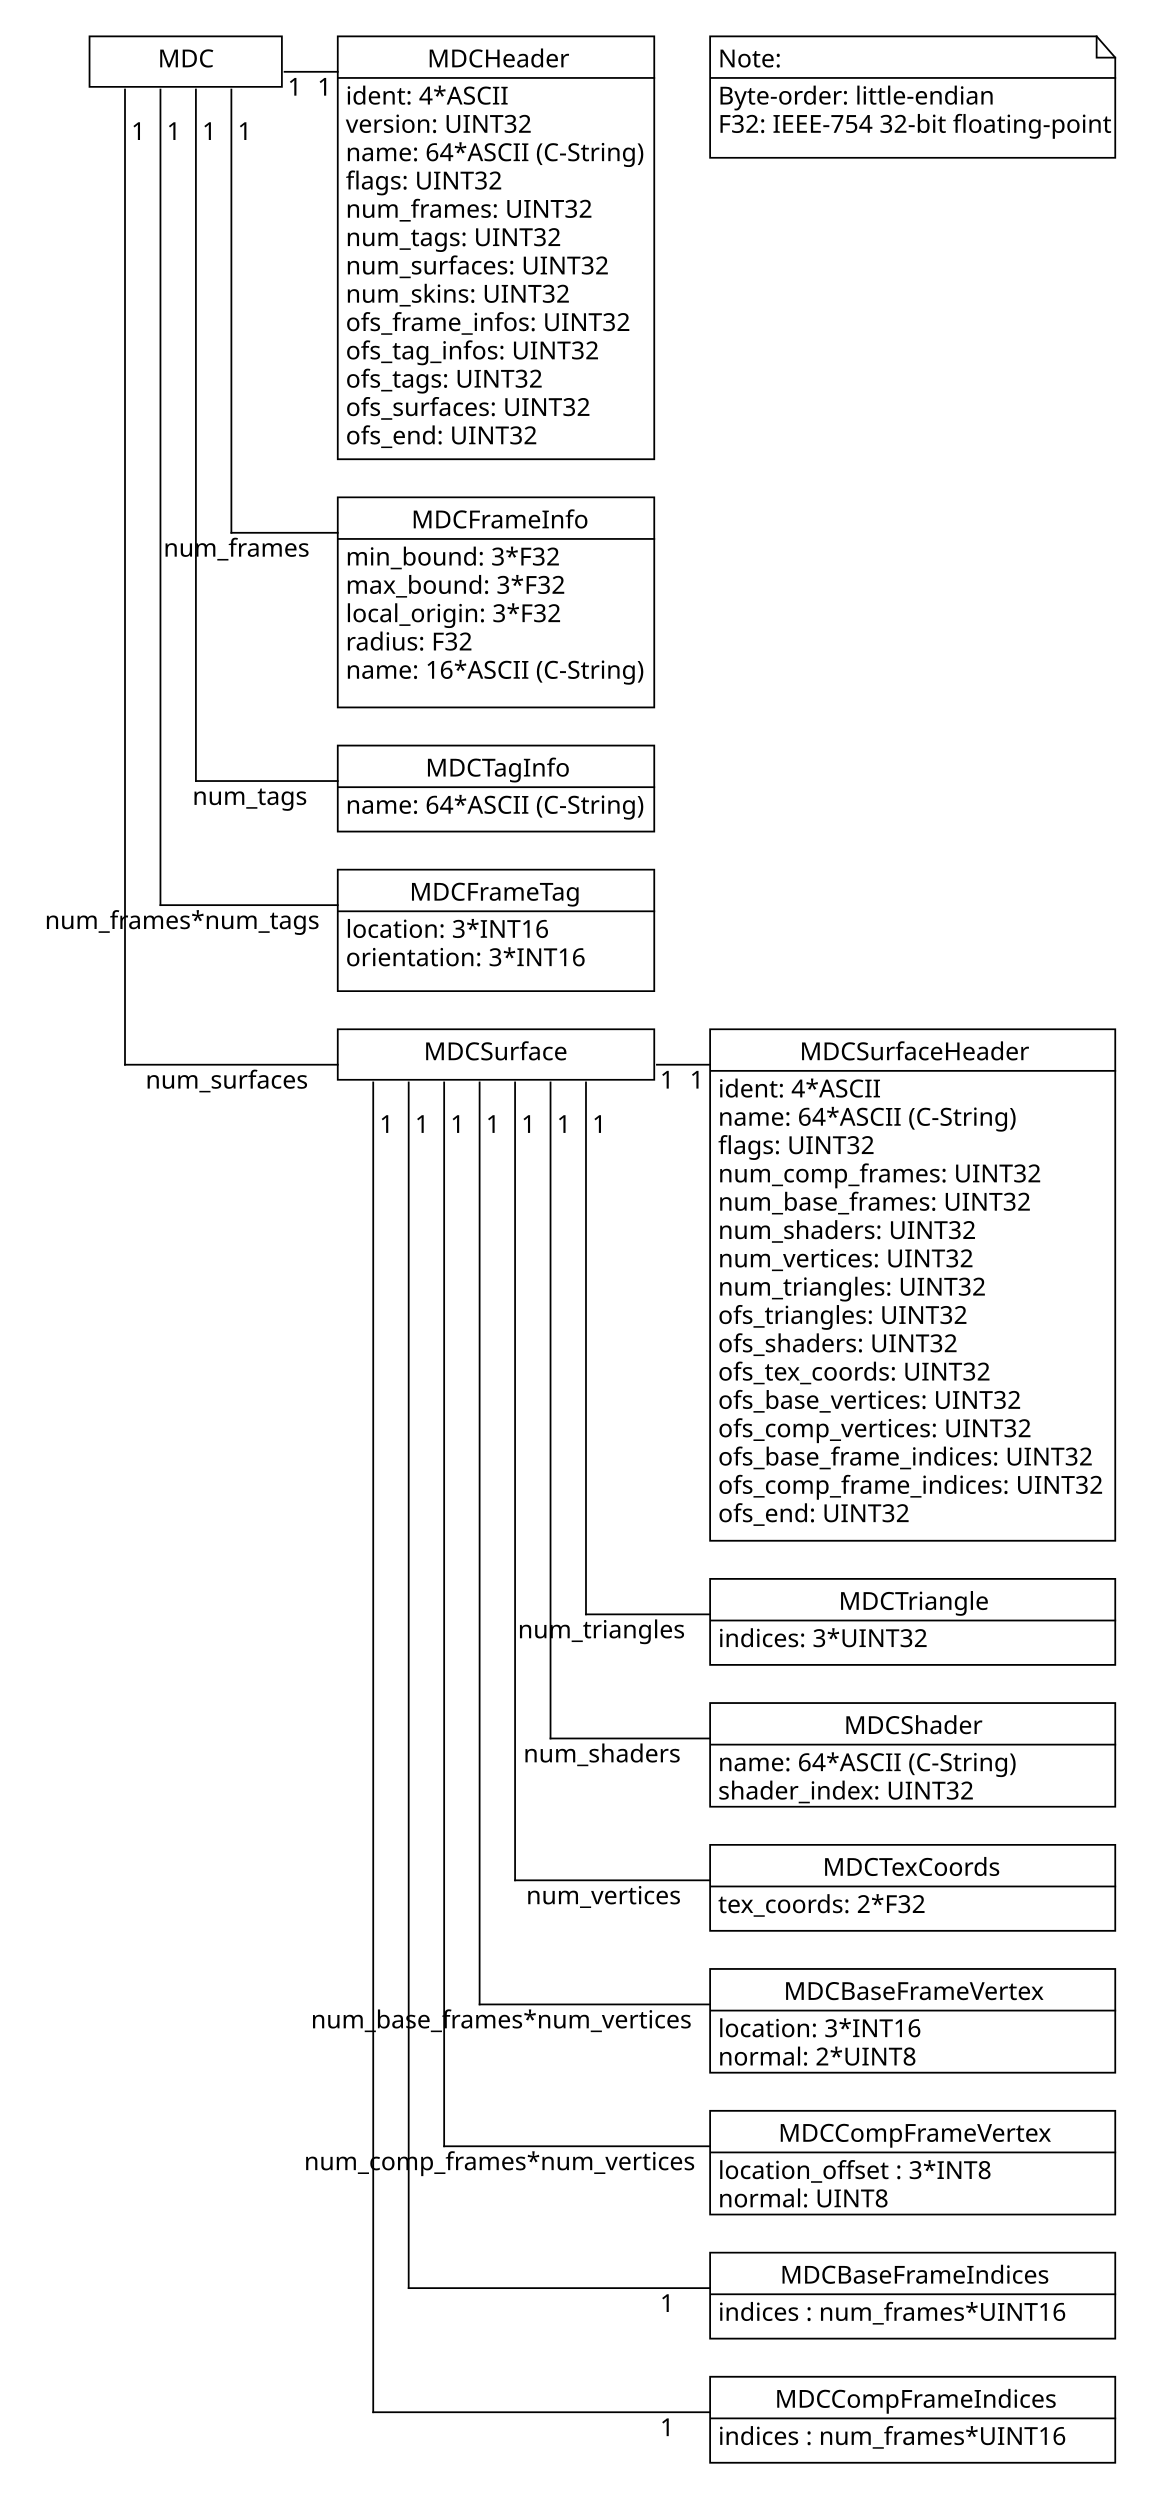
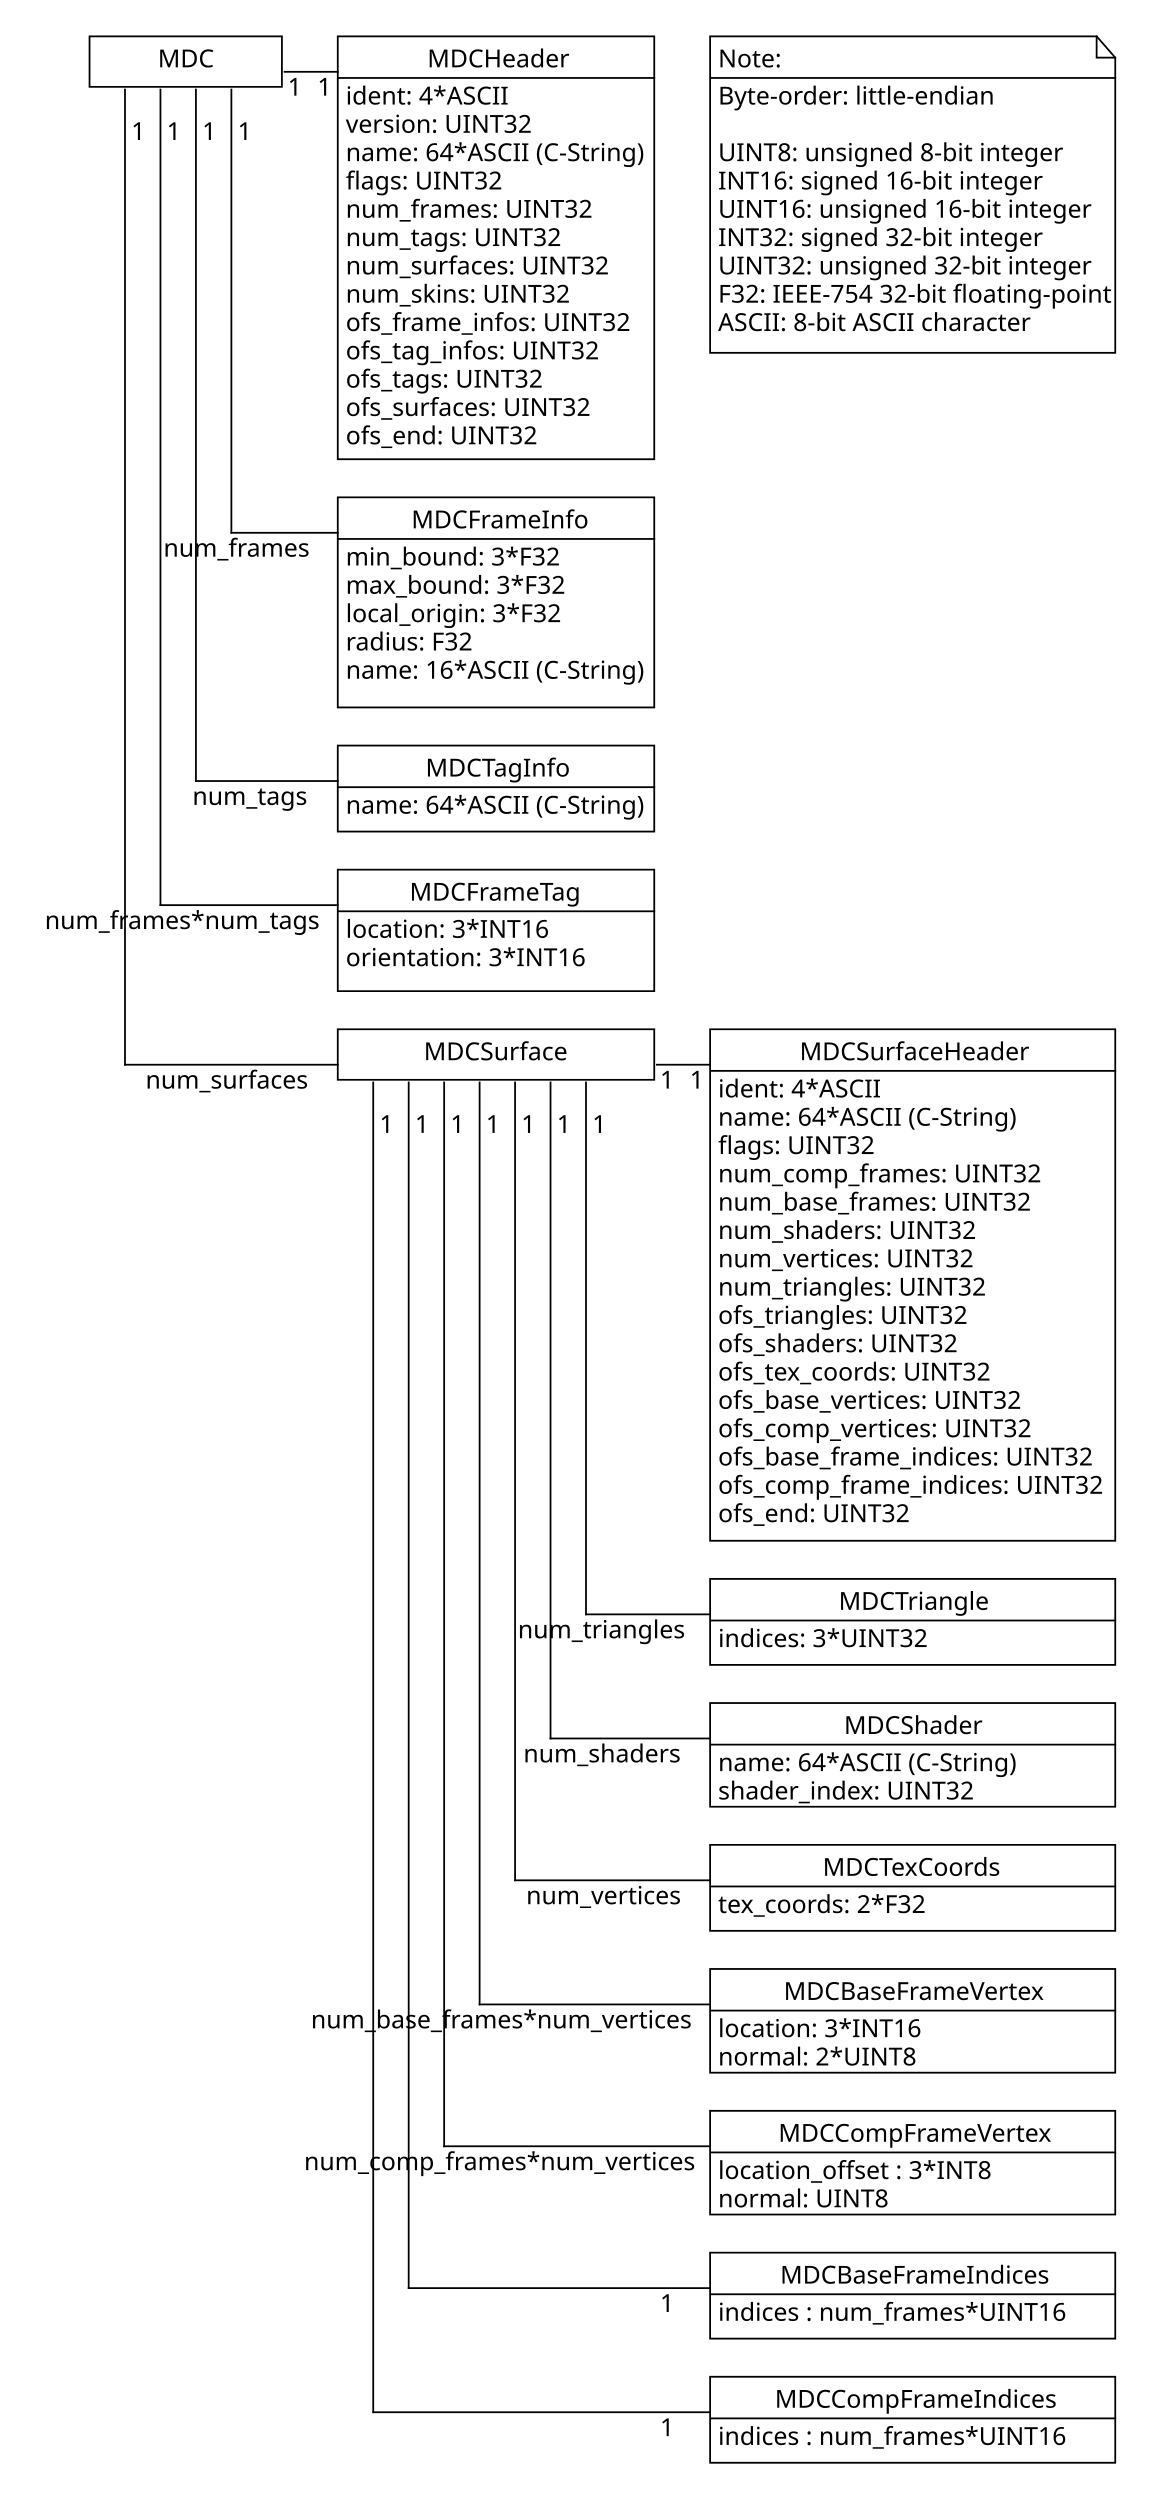
- <svg xmlns="http://www.w3.org/2000/svg" fill-opacity="1" color-rendering="auto" color-interpolation="auto" text-rendering="auto" stroke="black" stroke-linecap="square" width="650" stroke-miterlimit="10" shape-rendering="auto" stroke-opacity="1" fill="black" stroke-dasharray="none" font-weight="normal" stroke-width="1" viewBox="500 -20 650 1410" height="1410" font-family="'Dialog'" font-style="normal" stroke-linejoin="miter" font-size="12px" stroke-dashoffset="0" image-rendering="auto">
+ <svg xmlns="http://www.w3.org/2000/svg" fill-opacity="1" color-rendering="auto" color-interpolation="auto" text-rendering="auto" stroke="black" stroke-linecap="square" width="650" stroke-miterlimit="10" shape-rendering="auto" stroke-opacity="1" fill="black" stroke-dasharray="none" font-weight="normal" stroke-width="1" viewBox="500 -10 650 1410" height="1410" font-family="'Dialog'" font-style="normal" stroke-linejoin="miter" font-size="12px" stroke-dashoffset="0" image-rendering="auto">
  <defs id="genericDefs" />
  <g>
    <defs id="defs1">
      <clipPath clipPathUnits="userSpaceOnUse" id="clipPath1">
        <path d="M0 0 L2147483647 0 L2147483647 2147483647 L0 2147483647 L0 0 Z" />
      </clipPath>
      <clipPath clipPathUnits="userSpaceOnUse" id="clipPath2">
-         <path d="M0 0 L0 70 L230 70 L230 0 Z" />
+         <path d="M0 0 L0 180 L230 180 L230 0 Z" />
      </clipPath>
      <clipPath clipPathUnits="userSpaceOnUse" id="clipPath3">
        <path d="M0 0 L0 50 L230 50 L230 0 Z" />
      </clipPath>
      <clipPath clipPathUnits="userSpaceOnUse" id="clipPath4">
        <path d="M0 0 L0 60 L230 60 L230 0 Z" />
      </clipPath>
      <clipPath clipPathUnits="userSpaceOnUse" id="clipPath5">
        <path d="M0 0 L0 30 L180 30 L180 0 Z" />
      </clipPath>
      <clipPath clipPathUnits="userSpaceOnUse" id="clipPath6">
        <path d="M0 0 L0 70 L180 70 L180 0 Z" />
      </clipPath>
      <clipPath clipPathUnits="userSpaceOnUse" id="clipPath7">
        <path d="M0 0 L0 50 L180 50 L180 0 Z" />
      </clipPath>
      <clipPath clipPathUnits="userSpaceOnUse" id="clipPath8">
        <path d="M0 0 L0 120 L180 120 L180 0 Z" />
      </clipPath>
      <clipPath clipPathUnits="userSpaceOnUse" id="clipPath9">
        <path d="M0 0 L0 290 L230 290 L230 0 Z" />
      </clipPath>
      <clipPath clipPathUnits="userSpaceOnUse" id="clipPath10">
        <path d="M0 0 L0 240 L180 240 L180 0 Z" />
      </clipPath>
      <clipPath clipPathUnits="userSpaceOnUse" id="clipPath11">
        <path d="M0 0 L0 30 L110 30 L110 0 Z" />
      </clipPath>
      <clipPath clipPathUnits="userSpaceOnUse" id="clipPath12">
        <path d="M0 0 L0 790 L220 790 L220 0 Z" />
      </clipPath>
      <clipPath clipPathUnits="userSpaceOnUse" id="clipPath13">
        <path d="M0 0 L0 720 L200 720 L200 0 Z" />
      </clipPath>
      <clipPath clipPathUnits="userSpaceOnUse" id="clipPath14">
        <path d="M0 0 L0 640 L250 640 L250 0 Z" />
      </clipPath>
      <clipPath clipPathUnits="userSpaceOnUse" id="clipPath15">
        <path d="M0 0 L0 560 L250 560 L250 0 Z" />
      </clipPath>
      <clipPath clipPathUnits="userSpaceOnUse" id="clipPath16">
        <path d="M0 0 L0 490 L140 490 L140 0 Z" />
      </clipPath>
      <clipPath clipPathUnits="userSpaceOnUse" id="clipPath17">
        <path d="M0 0 L0 410 L130 410 L130 0 Z" />
      </clipPath>
      <clipPath clipPathUnits="userSpaceOnUse" id="clipPath18">
        <path d="M0 0 L0 340 L130 340 L130 0 Z" />
      </clipPath>
      <clipPath clipPathUnits="userSpaceOnUse" id="clipPath19">
        <path d="M0 0 L0 50 L60 50 L60 0 Z" />
      </clipPath>
      <clipPath clipPathUnits="userSpaceOnUse" id="clipPath20">
        <path d="M0 0 L0 590 L150 590 L150 0 Z" />
      </clipPath>
      <clipPath clipPathUnits="userSpaceOnUse" id="clipPath21">
        <path d="M0 0 L0 500 L190 500 L190 0 Z" />
      </clipPath>
      <clipPath clipPathUnits="userSpaceOnUse" id="clipPath22">
        <path d="M0 0 L0 430 L110 430 L110 0 Z" />
      </clipPath>
      <clipPath clipPathUnits="userSpaceOnUse" id="clipPath23">
        <path d="M0 0 L0 290 L120 290 L120 0 Z" />
      </clipPath>
    </defs>
-     <g fill="rgb(255,255,255)" fill-opacity="0" transform="translate(900,0)" stroke-opacity="0" stroke="rgb(255,255,255)">
-       <path d="M0.5 0.5 L218.5 0.5 L229 12.5 L229 69 L0.5 69 Z" stroke="none" clip-path="url(#clipPath2)" />
-     </g>
-     <g transform="translate(900,0)">
-       <path fill="none" d="M0.5 0.5 L218.5 0.5 L229 12.5 L229 69 L0.5 69 Z" clip-path="url(#clipPath2)" />
+     <g fill="rgb(255,255,255)" fill-opacity="0" transform="translate(900,10)" stroke-opacity="0" stroke="rgb(255,255,255)">
+       <path d="M0.5 0.5 L218.5 0.5 L229 12.5 L229 179 L0.5 179 Z" stroke="none" clip-path="url(#clipPath2)" />
+     </g>
+     <g transform="translate(900,10)">
+       <path fill="none" d="M0.5 0.5 L218.5 0.5 L229 12.5 L229 179 L0.5 179 Z" clip-path="url(#clipPath2)" />
      <path fill="none" d="M218.5 0.5 L218.5 12.5 L229 12.5" clip-path="url(#clipPath2)" />
      <text x="5" font-size="14px" y="17.969" clip-path="url(#clipPath2)" font-family="sans-serif" stroke="none" xml:space="preserve">Note:</text>
      <path fill="none" d="M1 23.969 L229 23.969" clip-path="url(#clipPath2)" />
      <text x="5" font-size="14px" y="38.938" clip-path="url(#clipPath2)" font-family="sans-serif" stroke="none" xml:space="preserve">Byte-order: little-endian</text>
-       <text x="5" font-size="14px" y="54.906" clip-path="url(#clipPath2)" font-family="sans-serif" stroke="none" xml:space="preserve">F32: IEEE-754 32-bit floating-point</text>
-     </g>
-     <g fill="rgb(255,255,255)" fill-opacity="0" transform="translate(900,1250)" stroke-opacity="0" stroke="rgb(255,255,255)">
+       <text x="5" font-size="14px" y="70.875" clip-path="url(#clipPath2)" font-family="sans-serif" stroke="none" xml:space="preserve">UINT8: unsigned 8-bit integer</text>
+       <text x="5" font-size="14px" y="86.844" clip-path="url(#clipPath2)" font-family="sans-serif" stroke="none" xml:space="preserve">INT16: signed 16-bit integer</text>
+       <text x="5" font-size="14px" y="102.812" clip-path="url(#clipPath2)" font-family="sans-serif" stroke="none" xml:space="preserve">UINT16: unsigned 16-bit integer</text>
+       <text x="5" font-size="14px" y="118.781" clip-path="url(#clipPath2)" font-family="sans-serif" stroke="none" xml:space="preserve">INT32: signed 32-bit integer</text>
+       <text x="5" font-size="14px" y="134.75" clip-path="url(#clipPath2)" font-family="sans-serif" stroke="none" xml:space="preserve">UINT32: unsigned 32-bit integer</text>
+       <text x="5" font-size="14px" y="150.719" clip-path="url(#clipPath2)" font-family="sans-serif" stroke="none" xml:space="preserve">F32: IEEE-754 32-bit floating-point</text>
+       <text x="5" font-size="14px" y="166.688" clip-path="url(#clipPath2)" font-family="sans-serif" stroke="none" xml:space="preserve">ASCII: 8-bit ASCII character</text>
+     </g>
+     <g fill="rgb(255,255,255)" fill-opacity="0" transform="translate(900,1260)" stroke-opacity="0" stroke="rgb(255,255,255)">
      <rect x="0.5" width="228.5" height="48.5" y="0.5" clip-path="url(#clipPath3)" stroke="none" />
    </g>
-     <g transform="translate(900,1250)">
+     <g transform="translate(900,1260)">
      <rect fill="none" x="0.5" width="228.5" height="48.5" y="0.5" clip-path="url(#clipPath3)" />
      <text x="40" font-size="14px" y="17.969" clip-path="url(#clipPath3)" font-family="sans-serif" stroke="none" xml:space="preserve">MDCBaseFrameIndices</text>
      <path fill="none" d="M1 23.969 L229 23.969" clip-path="url(#clipPath3)" />
      <text x="5" font-size="14px" y="38.938" clip-path="url(#clipPath3)" font-family="sans-serif" stroke="none" xml:space="preserve">indices : num_frames*UINT16</text>
    </g>
-     <g fill="rgb(255,255,255)" fill-opacity="0" transform="translate(900,1170)" stroke-opacity="0" stroke="rgb(255,255,255)">
+     <g fill="rgb(255,255,255)" fill-opacity="0" transform="translate(900,1180)" stroke-opacity="0" stroke="rgb(255,255,255)">
      <rect x="0.5" width="228.5" height="58.5" y="0.5" clip-path="url(#clipPath4)" stroke="none" />
    </g>
-     <g transform="translate(900,1170)">
+     <g transform="translate(900,1180)">
      <rect fill="none" x="0.5" width="228.5" height="58.5" y="0.5" clip-path="url(#clipPath4)" />
      <text x="39" font-size="14px" y="17.969" clip-path="url(#clipPath4)" font-family="sans-serif" stroke="none" xml:space="preserve">MDCCompFrameVertex</text>
      <path fill="none" d="M1 23.969 L229 23.969" clip-path="url(#clipPath4)" />
      <text x="5" font-size="14px" y="38.938" clip-path="url(#clipPath4)" font-family="sans-serif" stroke="none" xml:space="preserve">location_offset : 3*INT8</text>
      <text x="5" font-size="14px" y="54.906" clip-path="url(#clipPath4)" font-family="sans-serif" stroke="none" xml:space="preserve">normal: UINT8</text>
    </g>
-     <g fill="rgb(255,255,255)" fill-opacity="0" transform="translate(900,1090)" stroke-opacity="0" stroke="rgb(255,255,255)">
+     <g fill="rgb(255,255,255)" fill-opacity="0" transform="translate(900,1100)" stroke-opacity="0" stroke="rgb(255,255,255)">
      <rect x="0.5" width="228.5" height="58.5" y="0.5" clip-path="url(#clipPath4)" stroke="none" />
    </g>
-     <g transform="translate(900,1090)">
+     <g transform="translate(900,1100)">
      <rect fill="none" x="0.5" width="228.5" height="58.5" y="0.5" clip-path="url(#clipPath4)" />
      <text x="42" font-size="14px" y="17.969" clip-path="url(#clipPath4)" font-family="sans-serif" stroke="none" xml:space="preserve">MDCBaseFrameVertex</text>
      <path fill="none" d="M1 23.969 L229 23.969" clip-path="url(#clipPath4)" />
      <text x="5" font-size="14px" y="38.938" clip-path="url(#clipPath4)" font-family="sans-serif" stroke="none" xml:space="preserve">location: 3*INT16</text>
      <text x="5" font-size="14px" y="54.906" clip-path="url(#clipPath4)" font-family="sans-serif" stroke="none" xml:space="preserve">normal: 2*UINT8</text>
    </g>
-     <g fill="rgb(255,255,255)" fill-opacity="0" transform="translate(900,1020)" stroke-opacity="0" stroke="rgb(255,255,255)">
+     <g fill="rgb(255,255,255)" fill-opacity="0" transform="translate(900,1030)" stroke-opacity="0" stroke="rgb(255,255,255)">
      <rect x="0.5" width="228.5" height="48.5" y="0.5" clip-path="url(#clipPath3)" stroke="none" />
    </g>
-     <g transform="translate(900,1020)">
+     <g transform="translate(900,1030)">
      <rect fill="none" x="0.5" width="228.5" height="48.5" y="0.5" clip-path="url(#clipPath3)" />
      <text x="64" font-size="14px" y="17.969" clip-path="url(#clipPath3)" font-family="sans-serif" stroke="none" xml:space="preserve">MDCTexCoords</text>
      <path fill="none" d="M1 23.969 L229 23.969" clip-path="url(#clipPath3)" />
      <text x="5" font-size="14px" y="38.938" clip-path="url(#clipPath3)" font-family="sans-serif" stroke="none" xml:space="preserve">tex_coords: 2*F32</text>
    </g>
-     <g fill="rgb(255,255,255)" fill-opacity="0" transform="translate(900,940)" stroke-opacity="0" stroke="rgb(255,255,255)">
+     <g fill="rgb(255,255,255)" fill-opacity="0" transform="translate(900,950)" stroke-opacity="0" stroke="rgb(255,255,255)">
      <rect x="0.5" width="228.5" height="58.5" y="0.5" clip-path="url(#clipPath4)" stroke="none" />
    </g>
-     <g transform="translate(900,940)">
+     <g transform="translate(900,950)">
      <rect fill="none" x="0.5" width="228.5" height="58.5" y="0.5" clip-path="url(#clipPath4)" />
      <text x="76" font-size="14px" y="17.969" clip-path="url(#clipPath4)" font-family="sans-serif" stroke="none" xml:space="preserve">MDCShader</text>
      <path fill="none" d="M1 23.969 L229 23.969" clip-path="url(#clipPath4)" />
      <text x="5" font-size="14px" y="38.938" clip-path="url(#clipPath4)" font-family="sans-serif" stroke="none" xml:space="preserve">name: 64*ASCII (C-String)</text>
      <text x="5" font-size="14px" y="54.906" clip-path="url(#clipPath4)" font-family="sans-serif" stroke="none" xml:space="preserve">shader_index: UINT32</text>
    </g>
-     <g fill="rgb(255,255,255)" fill-opacity="0" transform="translate(900,870)" stroke-opacity="0" stroke="rgb(255,255,255)">
+     <g fill="rgb(255,255,255)" fill-opacity="0" transform="translate(900,880)" stroke-opacity="0" stroke="rgb(255,255,255)">
      <rect x="0.5" width="228.5" height="48.5" y="0.5" clip-path="url(#clipPath3)" stroke="none" />
    </g>
-     <g transform="translate(900,870)">
+     <g transform="translate(900,880)">
      <rect fill="none" x="0.5" width="228.5" height="48.5" y="0.5" clip-path="url(#clipPath3)" />
      <text x="73" font-size="14px" y="17.969" clip-path="url(#clipPath3)" font-family="sans-serif" stroke="none" xml:space="preserve">MDCTriangle</text>
      <path fill="none" d="M1 23.969 L229 23.969" clip-path="url(#clipPath3)" />
      <text x="5" font-size="14px" y="38.938" clip-path="url(#clipPath3)" font-family="sans-serif" stroke="none" xml:space="preserve">indices: 3*UINT32</text>
    </g>
-     <g fill="rgb(255,255,255)" fill-opacity="0" transform="translate(690,560)" stroke-opacity="0" stroke="rgb(255,255,255)">
+     <g fill="rgb(255,255,255)" fill-opacity="0" transform="translate(690,570)" stroke-opacity="0" stroke="rgb(255,255,255)">
      <rect x="0.5" width="178.5" height="28.5" y="0.5" clip-path="url(#clipPath5)" stroke="none" />
    </g>
-     <g transform="translate(690,560)">
+     <g transform="translate(690,570)">
      <rect fill="none" x="0.5" width="178.5" height="28.5" y="0.5" clip-path="url(#clipPath5)" />
      <text x="49" font-size="14px" y="17.969" clip-path="url(#clipPath5)" font-family="sans-serif" stroke="none" xml:space="preserve">MDCSurface</text>
    </g>
-     <g fill="rgb(255,255,255)" fill-opacity="0" transform="translate(900,1320)" stroke-opacity="0" stroke="rgb(255,255,255)">
+     <g fill="rgb(255,255,255)" fill-opacity="0" transform="translate(900,1330)" stroke-opacity="0" stroke="rgb(255,255,255)">
      <rect x="0.5" width="228.5" height="48.5" y="0.5" clip-path="url(#clipPath3)" stroke="none" />
    </g>
-     <g transform="translate(900,1320)">
+     <g transform="translate(900,1330)">
      <rect fill="none" x="0.5" width="228.5" height="48.5" y="0.5" clip-path="url(#clipPath3)" />
      <text x="37" font-size="14px" y="17.969" clip-path="url(#clipPath3)" font-family="sans-serif" stroke="none" xml:space="preserve">MDCCompFrameIndices</text>
      <path fill="none" d="M1 23.969 L229 23.969" clip-path="url(#clipPath3)" />
      <text x="5" font-size="14px" y="38.938" clip-path="url(#clipPath3)" font-family="sans-serif" stroke="none" xml:space="preserve">indices : num_frames*UINT16</text>
    </g>
-     <g fill="rgb(255,255,255)" fill-opacity="0" transform="translate(690,470)" stroke-opacity="0" stroke="rgb(255,255,255)">
+     <g fill="rgb(255,255,255)" fill-opacity="0" transform="translate(690,480)" stroke-opacity="0" stroke="rgb(255,255,255)">
      <rect x="0.5" width="178.5" height="68.5" y="0.5" clip-path="url(#clipPath6)" stroke="none" />
    </g>
-     <g transform="translate(690,470)">
+     <g transform="translate(690,480)">
      <rect fill="none" x="0.5" width="178.5" height="68.5" y="0.5" clip-path="url(#clipPath6)" />
      <text x="41" font-size="14px" y="17.969" clip-path="url(#clipPath6)" font-family="sans-serif" stroke="none" xml:space="preserve">MDCFrameTag</text>
      <path fill="none" d="M1 23.969 L179 23.969" clip-path="url(#clipPath6)" />
      <text x="5" font-size="14px" y="38.938" clip-path="url(#clipPath6)" font-family="sans-serif" stroke="none" xml:space="preserve">location: 3*INT16</text>
      <text x="5" font-size="14px" y="54.906" clip-path="url(#clipPath6)" font-family="sans-serif" stroke="none" xml:space="preserve">orientation: 3*INT16</text>
    </g>
-     <g fill="rgb(255,255,255)" fill-opacity="0" transform="translate(690,400)" stroke-opacity="0" stroke="rgb(255,255,255)">
+     <g fill="rgb(255,255,255)" fill-opacity="0" transform="translate(690,410)" stroke-opacity="0" stroke="rgb(255,255,255)">
      <rect x="0.5" width="178.5" height="48.5" y="0.5" clip-path="url(#clipPath7)" stroke="none" />
    </g>
-     <g transform="translate(690,400)">
+     <g transform="translate(690,410)">
      <rect fill="none" x="0.5" width="178.5" height="48.5" y="0.5" clip-path="url(#clipPath7)" />
      <text x="50" font-size="14px" y="17.969" clip-path="url(#clipPath7)" font-family="sans-serif" stroke="none" xml:space="preserve">MDCTagInfo</text>
      <path fill="none" d="M1 23.969 L179 23.969" clip-path="url(#clipPath7)" />
      <text x="5" font-size="14px" y="38.938" clip-path="url(#clipPath7)" font-family="sans-serif" stroke="none" xml:space="preserve">name: 64*ASCII (C-String)</text>
    </g>
-     <g fill="rgb(255,255,255)" fill-opacity="0" transform="translate(690,260)" stroke-opacity="0" stroke="rgb(255,255,255)">
+     <g fill="rgb(255,255,255)" fill-opacity="0" transform="translate(690,270)" stroke-opacity="0" stroke="rgb(255,255,255)">
      <rect x="0.5" width="178.5" height="118.5" y="0.5" clip-path="url(#clipPath8)" stroke="none" />
    </g>
-     <g transform="translate(690,260)">
+     <g transform="translate(690,270)">
      <rect fill="none" x="0.5" width="178.5" height="118.5" y="0.5" clip-path="url(#clipPath8)" />
      <text x="42" font-size="14px" y="17.969" clip-path="url(#clipPath8)" font-family="sans-serif" stroke="none" xml:space="preserve">MDCFrameInfo</text>
      <path fill="none" d="M1 23.969 L179 23.969" clip-path="url(#clipPath8)" />
      <text x="5" font-size="14px" y="38.938" clip-path="url(#clipPath8)" font-family="sans-serif" stroke="none" xml:space="preserve">min_bound: 3*F32</text>
      <text x="5" font-size="14px" y="54.906" clip-path="url(#clipPath8)" font-family="sans-serif" stroke="none" xml:space="preserve">max_bound: 3*F32</text>
      <text x="5" font-size="14px" y="70.875" clip-path="url(#clipPath8)" font-family="sans-serif" stroke="none" xml:space="preserve">local_origin: 3*F32</text>
      <text x="5" font-size="14px" y="86.844" clip-path="url(#clipPath8)" font-family="sans-serif" stroke="none" xml:space="preserve">radius: F32</text>
      <text x="5" font-size="14px" y="102.812" clip-path="url(#clipPath8)" font-family="sans-serif" stroke="none" xml:space="preserve">name: 16*ASCII (C-String)</text>
    </g>
-     <g fill="rgb(255,255,255)" fill-opacity="0" transform="translate(900,560)" stroke-opacity="0" stroke="rgb(255,255,255)">
+     <g fill="rgb(255,255,255)" fill-opacity="0" transform="translate(900,570)" stroke-opacity="0" stroke="rgb(255,255,255)">
      <rect x="0.5" width="228.5" height="288.5" y="0.5" clip-path="url(#clipPath9)" stroke="none" />
    </g>
-     <g transform="translate(900,560)">
+     <g transform="translate(900,570)">
      <rect fill="none" x="0.5" width="228.5" height="288.5" y="0.5" clip-path="url(#clipPath9)" />
      <text x="51" font-size="14px" y="17.969" clip-path="url(#clipPath9)" font-family="sans-serif" stroke="none" xml:space="preserve">MDCSurfaceHeader</text>
      <path fill="none" d="M1 23.969 L229 23.969" clip-path="url(#clipPath9)" />
      <text x="5" font-size="14px" y="38.938" clip-path="url(#clipPath9)" font-family="sans-serif" stroke="none" xml:space="preserve">ident: 4*ASCII</text>
      <text x="5" font-size="14px" y="54.906" clip-path="url(#clipPath9)" font-family="sans-serif" stroke="none" xml:space="preserve">name: 64*ASCII (C-String)</text>
      <text x="5" font-size="14px" y="70.875" clip-path="url(#clipPath9)" font-family="sans-serif" stroke="none" xml:space="preserve">flags: UINT32</text>
      <text x="5" font-size="14px" y="86.844" clip-path="url(#clipPath9)" font-family="sans-serif" stroke="none" xml:space="preserve">num_comp_frames: UINT32</text>
      <text x="5" font-size="14px" y="102.812" clip-path="url(#clipPath9)" font-family="sans-serif" stroke="none" xml:space="preserve">num_base_frames: UINT32</text>
      <text x="5" font-size="14px" y="118.781" clip-path="url(#clipPath9)" font-family="sans-serif" stroke="none" xml:space="preserve">num_shaders: UINT32</text>
      <text x="5" font-size="14px" y="134.75" clip-path="url(#clipPath9)" font-family="sans-serif" stroke="none" xml:space="preserve">num_vertices: UINT32</text>
      <text x="5" font-size="14px" y="150.719" clip-path="url(#clipPath9)" font-family="sans-serif" stroke="none" xml:space="preserve">num_triangles: UINT32</text>
      <text x="5" font-size="14px" y="166.688" clip-path="url(#clipPath9)" font-family="sans-serif" stroke="none" xml:space="preserve">ofs_triangles: UINT32</text>
      <text x="5" font-size="14px" y="182.656" clip-path="url(#clipPath9)" font-family="sans-serif" stroke="none" xml:space="preserve">ofs_shaders: UINT32</text>
      <text x="5" font-size="14px" y="198.625" clip-path="url(#clipPath9)" font-family="sans-serif" stroke="none" xml:space="preserve">ofs_tex_coords: UINT32</text>
      <text x="5" font-size="14px" y="214.594" clip-path="url(#clipPath9)" font-family="sans-serif" stroke="none" xml:space="preserve">ofs_base_vertices: UINT32</text>
      <text x="5" font-size="14px" y="230.562" clip-path="url(#clipPath9)" font-family="sans-serif" stroke="none" xml:space="preserve">ofs_comp_vertices: UINT32</text>
      <text x="5" font-size="14px" y="246.531" clip-path="url(#clipPath9)" font-family="sans-serif" stroke="none" xml:space="preserve">ofs_base_frame_indices: UINT32</text>
      <text x="5" font-size="14px" y="262.5" clip-path="url(#clipPath9)" font-family="sans-serif" stroke="none" xml:space="preserve">ofs_comp_frame_indices: UINT32</text>
      <text x="5" font-size="14px" y="278.469" clip-path="url(#clipPath9)" font-family="sans-serif" stroke="none" xml:space="preserve">ofs_end: UINT32</text>
    </g>
-     <g fill="rgb(255,255,255)" fill-opacity="0" transform="translate(690,0)" stroke-opacity="0" stroke="rgb(255,255,255)">
+     <g fill="rgb(255,255,255)" fill-opacity="0" transform="translate(690,10)" stroke-opacity="0" stroke="rgb(255,255,255)">
      <rect x="0.5" width="178.5" height="238.5" y="0.5" clip-path="url(#clipPath10)" stroke="none" />
    </g>
-     <g transform="translate(690,0)">
+     <g transform="translate(690,10)">
      <rect fill="none" x="0.5" width="178.5" height="238.5" y="0.5" clip-path="url(#clipPath10)" />
      <text x="51" font-size="14px" y="17.969" clip-path="url(#clipPath10)" font-family="sans-serif" stroke="none" xml:space="preserve">MDCHeader</text>
      <path fill="none" d="M1 23.969 L179 23.969" clip-path="url(#clipPath10)" />
      <text x="5" font-size="14px" y="38.938" clip-path="url(#clipPath10)" font-family="sans-serif" stroke="none" xml:space="preserve">ident: 4*ASCII</text>
      <text x="5" font-size="14px" y="54.906" clip-path="url(#clipPath10)" font-family="sans-serif" stroke="none" xml:space="preserve">version: UINT32</text>
      <text x="5" font-size="14px" y="70.875" clip-path="url(#clipPath10)" font-family="sans-serif" stroke="none" xml:space="preserve">name: 64*ASCII (C-String)</text>
      <text x="5" font-size="14px" y="86.844" clip-path="url(#clipPath10)" font-family="sans-serif" stroke="none" xml:space="preserve">flags: UINT32</text>
      <text x="5" font-size="14px" y="102.812" clip-path="url(#clipPath10)" font-family="sans-serif" stroke="none" xml:space="preserve">num_frames: UINT32</text>
      <text x="5" font-size="14px" y="118.781" clip-path="url(#clipPath10)" font-family="sans-serif" stroke="none" xml:space="preserve">num_tags: UINT32</text>
      <text x="5" font-size="14px" y="134.75" clip-path="url(#clipPath10)" font-family="sans-serif" stroke="none" xml:space="preserve">num_surfaces: UINT32</text>
      <text x="5" font-size="14px" y="150.719" clip-path="url(#clipPath10)" font-family="sans-serif" stroke="none" xml:space="preserve">num_skins: UINT32</text>
      <text x="5" font-size="14px" y="166.688" clip-path="url(#clipPath10)" font-family="sans-serif" stroke="none" xml:space="preserve">ofs_frame_infos: UINT32</text>
      <text x="5" font-size="14px" y="182.656" clip-path="url(#clipPath10)" font-family="sans-serif" stroke="none" xml:space="preserve">ofs_tag_infos: UINT32</text>
      <text x="5" font-size="14px" y="198.625" clip-path="url(#clipPath10)" font-family="sans-serif" stroke="none" xml:space="preserve">ofs_tags: UINT32</text>
      <text x="5" font-size="14px" y="214.594" clip-path="url(#clipPath10)" font-family="sans-serif" stroke="none" xml:space="preserve">ofs_surfaces: UINT32</text>
      <text x="5" font-size="14px" y="230.562" clip-path="url(#clipPath10)" font-family="sans-serif" stroke="none" xml:space="preserve">ofs_end: UINT32</text>
    </g>
-     <g fill="rgb(255,255,255)" fill-opacity="0" transform="translate(550,0)" stroke-opacity="0" stroke="rgb(255,255,255)">
+     <g fill="rgb(255,255,255)" fill-opacity="0" transform="translate(550,10)" stroke-opacity="0" stroke="rgb(255,255,255)">
      <rect x="0.5" width="108.5" height="28.5" y="0.5" clip-path="url(#clipPath11)" stroke="none" />
    </g>
-     <g transform="translate(550,0)">
+     <g transform="translate(550,10)">
      <rect fill="none" x="0.5" width="108.5" height="28.5" y="0.5" clip-path="url(#clipPath11)" />
      <text x="39" font-size="14px" y="17.969" clip-path="url(#clipPath11)" font-family="sans-serif" stroke="none" xml:space="preserve">MDC</text>
    </g>
-     <g transform="translate(700,580)">
+     <g transform="translate(700,590)">
      <path fill="none" d="M10.5 10.5 L10.5 760.5" clip-path="url(#clipPath12)" />
      <path fill="none" d="M10.5 760.5 L200.5 760.5" clip-path="url(#clipPath12)" />
      <text x="14" font-size="14px" y="38.969" clip-path="url(#clipPath12)" font-family="sans-serif" stroke="none" xml:space="preserve">1</text>
      <text x="172.214" font-size="14px" y="773.969" clip-path="url(#clipPath12)" font-family="sans-serif" stroke="none" xml:space="preserve">1</text>
    </g>
-     <g transform="translate(720,580)">
+     <g transform="translate(720,590)">
      <path fill="none" d="M10.5 10.5 L10.5 690.5" clip-path="url(#clipPath13)" />
      <path fill="none" d="M10.5 690.5 L180.5 690.5" clip-path="url(#clipPath13)" />
      <text x="14" font-size="14px" y="38.969" clip-path="url(#clipPath13)" font-family="sans-serif" stroke="none" xml:space="preserve">1</text>
      <text x="152.214" font-size="14px" y="703.969" clip-path="url(#clipPath13)" font-family="sans-serif" stroke="none" xml:space="preserve">1</text>
    </g>
-     <g transform="translate(670,580)">
+     <g transform="translate(670,590)">
      <path fill="none" d="M80.5 10.5 L80.5 610.5" clip-path="url(#clipPath14)" />
      <path fill="none" d="M80.5 610.5 L230.5 610.5" clip-path="url(#clipPath14)" />
      <text x="84" font-size="14px" y="38.969" clip-path="url(#clipPath14)" font-family="sans-serif" stroke="none" xml:space="preserve">1</text>
      <text x="1.47" font-size="14px" y="623.969" clip-path="url(#clipPath14)" font-family="sans-serif" stroke="none" xml:space="preserve">num_comp_frames*num_vertices</text>
    </g>
-     <g transform="translate(670,580)">
+     <g transform="translate(670,590)">
      <path fill="none" d="M100.5 10.5 L100.5 530.5" clip-path="url(#clipPath15)" />
      <path fill="none" d="M100.5 530.5 L230.5 530.5" clip-path="url(#clipPath15)" />
      <text x="104" font-size="14px" y="38.969" clip-path="url(#clipPath15)" font-family="sans-serif" stroke="none" xml:space="preserve">1</text>
      <text x="5.346" font-size="14px" y="543.969" clip-path="url(#clipPath15)" font-family="sans-serif" stroke="none" xml:space="preserve">num_base_frames*num_vertices</text>
    </g>
-     <g transform="translate(780,580)">
+     <g transform="translate(780,590)">
      <path fill="none" d="M10.5 10.5 L10.5 460.5" clip-path="url(#clipPath16)" />
      <path fill="none" d="M10.5 460.5 L120.5 460.5" clip-path="url(#clipPath16)" />
      <text x="14" font-size="14px" y="38.969" clip-path="url(#clipPath16)" font-family="sans-serif" stroke="none" xml:space="preserve">1</text>
      <text x="16.745" font-size="14px" y="473.969" clip-path="url(#clipPath16)" font-family="sans-serif" stroke="none" xml:space="preserve">num_vertices</text>
    </g>
-     <g transform="translate(790,580)">
+     <g transform="translate(790,590)">
      <path fill="none" d="M20.5 10.5 L20.5 380.5" clip-path="url(#clipPath17)" />
      <path fill="none" d="M20.5 380.5 L110.5 380.5" clip-path="url(#clipPath17)" />
      <text x="24" font-size="14px" y="38.969" clip-path="url(#clipPath17)" font-family="sans-serif" stroke="none" xml:space="preserve">1</text>
      <text x="5.173" font-size="14px" y="393.969" clip-path="url(#clipPath17)" font-family="sans-serif" stroke="none" xml:space="preserve">num_shaders</text>
    </g>
-     <g transform="translate(790,580)">
+     <g transform="translate(790,590)">
      <path fill="none" d="M40.5 10.5 L40.5 310.5" clip-path="url(#clipPath18)" />
      <path fill="none" d="M40.5 310.5 L110.5 310.5" clip-path="url(#clipPath18)" />
      <text x="44" font-size="14px" y="38.969" clip-path="url(#clipPath18)" font-family="sans-serif" stroke="none" xml:space="preserve">1</text>
      <text x="2.062" font-size="14px" y="323.969" clip-path="url(#clipPath18)" font-family="sans-serif" stroke="none" xml:space="preserve">num_triangles</text>
    </g>
-     <g transform="translate(860,560)">
+     <g transform="translate(860,570)">
      <path fill="none" d="M40.5 20.5 L10.5 20.5" clip-path="url(#clipPath19)" />
      <text x="12.214" font-size="14px" y="33.969" clip-path="url(#clipPath19)" font-family="sans-serif" stroke="none" xml:space="preserve">1</text>
      <text x="29" font-size="14px" y="33.969" clip-path="url(#clipPath19)" font-family="sans-serif" stroke="none" xml:space="preserve">1</text>
    </g>
-     <g transform="translate(560,20)">
+     <g transform="translate(560,30)">
      <path fill="none" d="M10.5 10.5 L10.5 560.5" clip-path="url(#clipPath20)" />
      <path fill="none" d="M10.5 560.5 L130.5 560.5" clip-path="url(#clipPath20)" />
      <text x="14" font-size="14px" y="38.969" clip-path="url(#clipPath20)" font-family="sans-serif" stroke="none" xml:space="preserve">1</text>
      <text x="22.069" font-size="14px" y="573.969" clip-path="url(#clipPath20)" font-family="sans-serif" stroke="none" xml:space="preserve">num_surfaces</text>
    </g>
-     <g transform="translate(520,20)">
+     <g transform="translate(520,30)">
      <path fill="none" d="M70.5 10.5 L70.5 470.5" clip-path="url(#clipPath21)" />
      <path fill="none" d="M70.5 470.5 L170.5 470.5" clip-path="url(#clipPath21)" />
      <text x="74" font-size="14px" y="38.969" clip-path="url(#clipPath21)" font-family="sans-serif" stroke="none" xml:space="preserve">1</text>
      <text x="5.263" font-size="14px" y="483.969" clip-path="url(#clipPath21)" font-family="sans-serif" stroke="none" xml:space="preserve">num_frames*num_tags</text>
    </g>
-     <g transform="translate(600,20)">
+     <g transform="translate(600,30)">
      <path fill="none" d="M10.5 10.5 L10.5 400.5" clip-path="url(#clipPath22)" />
      <path fill="none" d="M10.5 400.5 L90.5 400.5" clip-path="url(#clipPath22)" />
      <text x="14" font-size="14px" y="38.969" clip-path="url(#clipPath22)" font-family="sans-serif" stroke="none" xml:space="preserve">1</text>
      <text x="8.518" font-size="14px" y="413.969" clip-path="url(#clipPath22)" font-family="sans-serif" stroke="none" xml:space="preserve">num_tags</text>
    </g>
-     <g transform="translate(590,20)">
+     <g transform="translate(590,30)">
      <path fill="none" d="M40.5 10.5 L40.5 260.5" clip-path="url(#clipPath23)" />
      <path fill="none" d="M40.5 260.5 L100.5 260.5" clip-path="url(#clipPath23)" />
      <text x="44" font-size="14px" y="38.969" clip-path="url(#clipPath23)" font-family="sans-serif" stroke="none" xml:space="preserve">1</text>
      <text x="2.193" font-size="14px" y="273.969" clip-path="url(#clipPath23)" font-family="sans-serif" stroke="none" xml:space="preserve">num_frames</text>
    </g>
-     <g transform="translate(650,0)">
+     <g transform="translate(650,10)">
      <path fill="none" d="M40.5 20.5 L10.5 20.5" clip-path="url(#clipPath19)" />
      <text x="12.214" font-size="14px" y="33.969" clip-path="url(#clipPath19)" font-family="sans-serif" stroke="none" xml:space="preserve">1</text>
      <text x="29" font-size="14px" y="33.969" clip-path="url(#clipPath19)" font-family="sans-serif" stroke="none" xml:space="preserve">1</text>
    </g>
  </g>
</svg>
